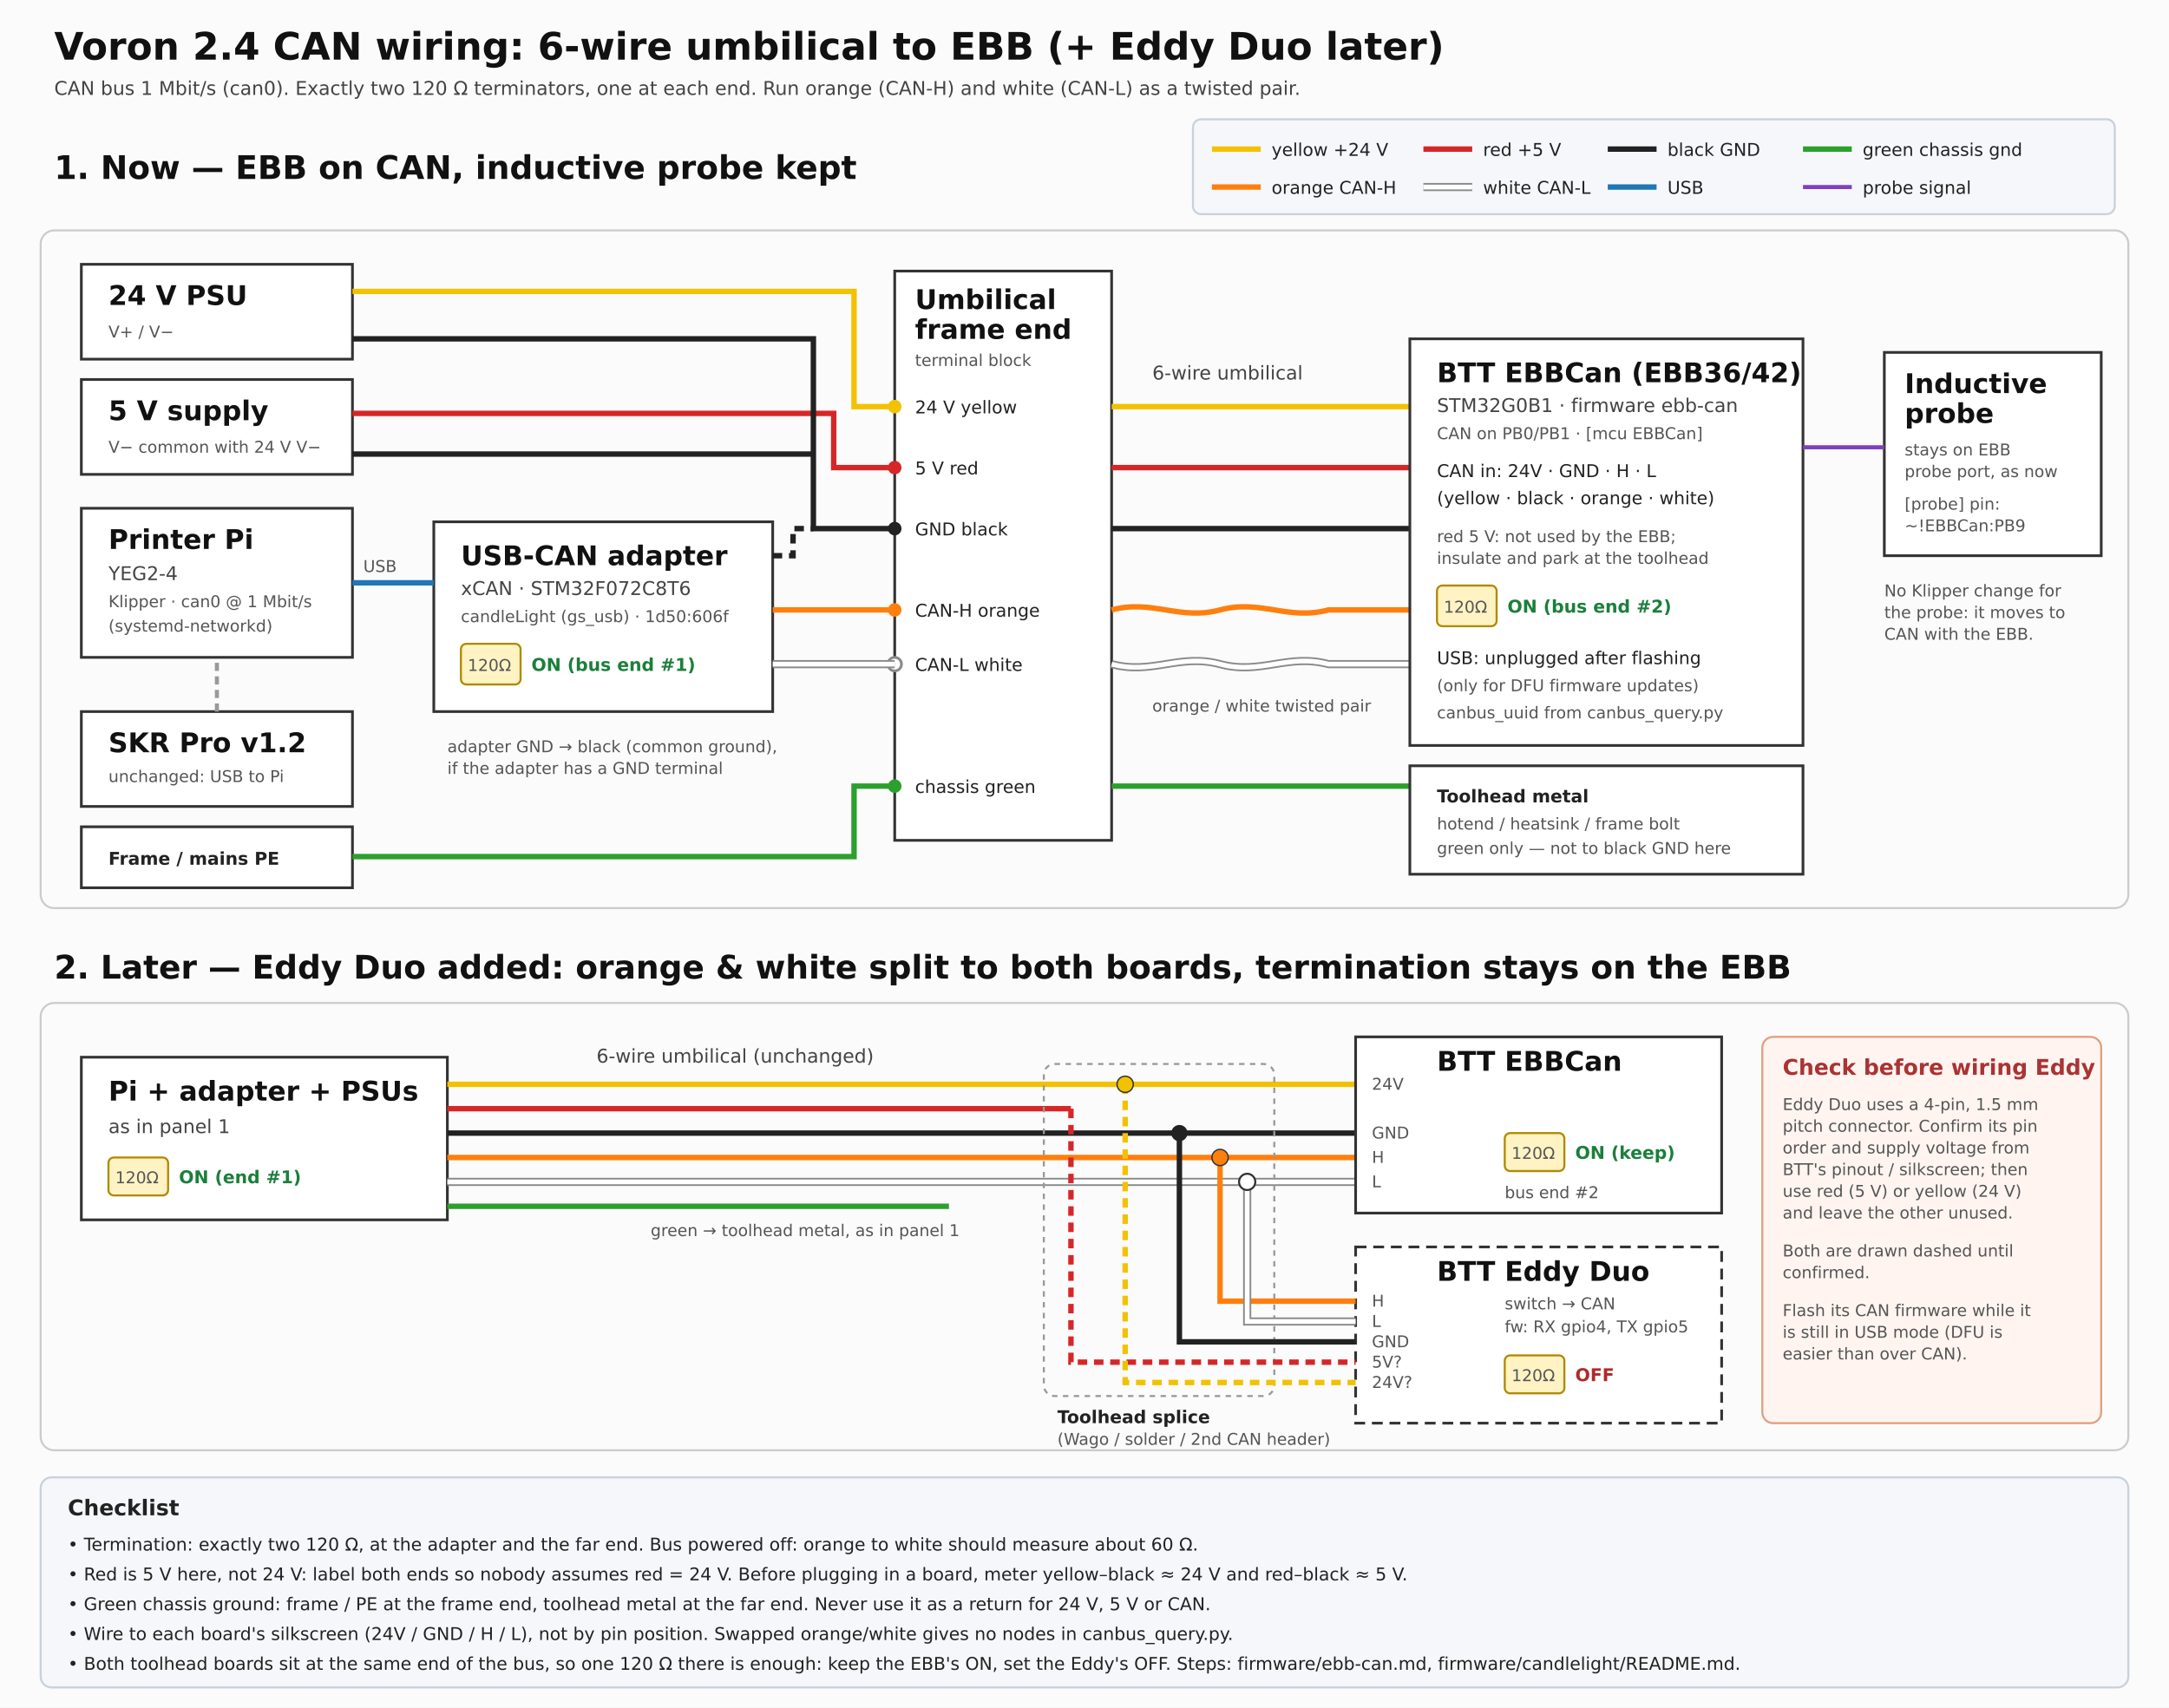
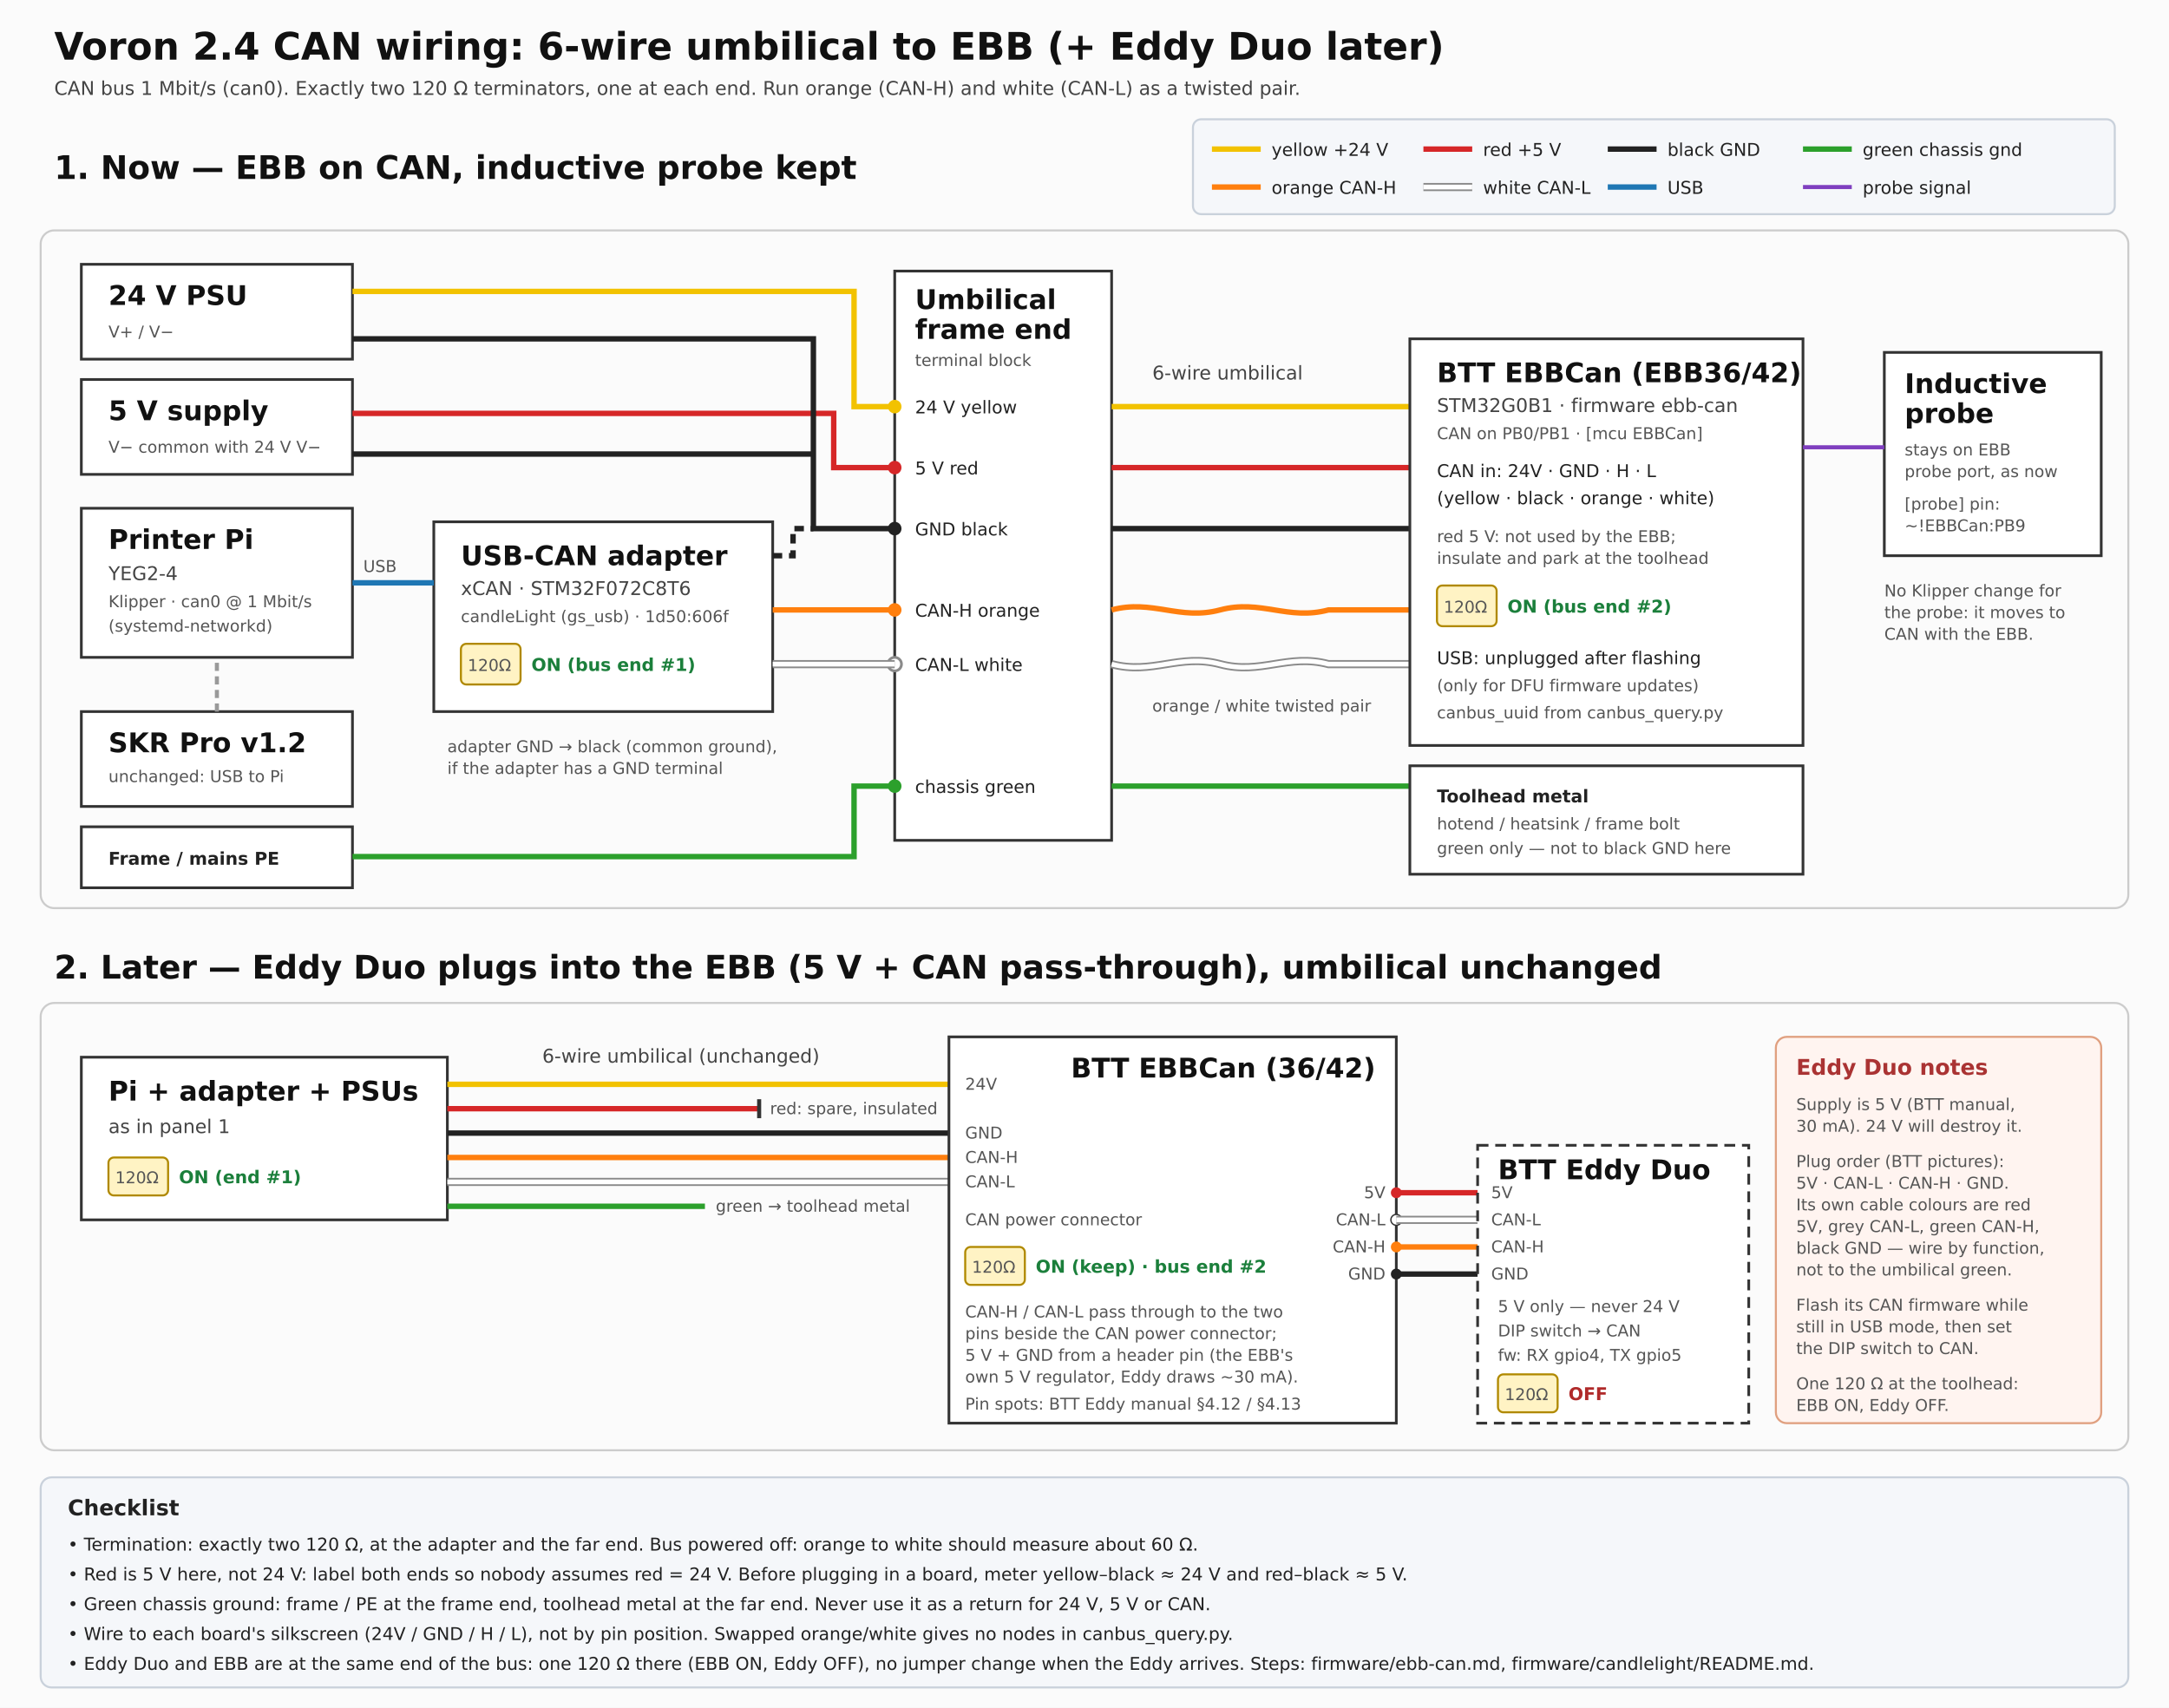
<svg xmlns="http://www.w3.org/2000/svg" width="1600" height="1260" viewBox="0 0 1600 1260" font-family="DejaVu Sans, Liberation Sans, Arial, sans-serif">
  <defs>
    <style>
      .box { fill: #ffffff; stroke: #333; stroke-width: 2; }
      .boxfut { fill: #ffffff; stroke: #333; stroke-width: 2; stroke-dasharray: 8 5; }
      .title { font-size: 20px; font-weight: bold; fill: #111; }
      .sub { font-size: 14px; fill: #444; }
      .lbl { font-size: 13px; fill: #222; }
      .small { font-size: 12px; fill: #555; }
      .panel { font-size: 24px; font-weight: bold; fill: #111; }
      .on { fill: #1b7f3b; font-weight: bold; }
      .off { fill: #b02a2a; font-weight: bold; }
      .w24 { stroke: #f2c200; stroke-width: 4; fill: none; }
      .w5 { stroke: #d62728; stroke-width: 4; fill: none; }
      .wgnd { stroke: #222; stroke-width: 4; fill: none; }
      .wh { stroke: #ff7f0e; stroke-width: 4; fill: none; }
      .wlo { stroke: #8a8a8a; stroke-width: 6; fill: none; }
      .wl { stroke: #ffffff; stroke-width: 3.5; fill: none; }
      .wpe { stroke: #2ca02c; stroke-width: 4; fill: none; }
      .usb { stroke: #1f77b4; stroke-width: 4; fill: none; }
      .usbold { stroke: #999; stroke-width: 3; fill: none; stroke-dasharray: 6 4; }
      .sig { stroke: #7f3fbf; stroke-width: 3; fill: none; }
      .dash { stroke-dasharray: 7 5; }
      .term { fill: #fff3c4; stroke: #b08900; stroke-width: 1.5; }
      .note { fill: #f5f7fa; stroke: #c9d1db; stroke-width: 1.5; }
      .warn { fill: #fff4f0; stroke: #e0a080; stroke-width: 1.5; }
    </style>
  </defs>
  <rect width="1600" height="1260" fill="#fbfbfb" />
  <text x="40" y="44" font-size="28" font-weight="bold" fill="#111">Voron 2.4 CAN wiring: 6-wire umbilical to EBB (+ Eddy Duo later)</text>
  <text x="40" y="70" class="sub">CAN bus 1 Mbit/s (can0). Exactly two 120 Ω terminators, one at each end. Run orange (CAN-H) and white (CAN-L) as a twisted pair.</text>
  <g transform="translate(880,88)">
    <rect x="0" y="0" width="680" height="70" class="note" rx="6" />
    <line x1="14" y1="22" x2="50" y2="22" class="w24" />
    <text x="58" y="27" class="lbl">yellow +24 V</text>
    <line x1="170" y1="22" x2="206" y2="22" class="w5" />
    <text x="214" y="27" class="lbl">red +5 V</text>
    <line x1="306" y1="22" x2="342" y2="22" class="wgnd" />
    <text x="350" y="27" class="lbl">black GND</text>
    <line x1="450" y1="22" x2="486" y2="22" class="wpe" />
    <text x="494" y="27" class="lbl">green chassis gnd</text>
    <line x1="14" y1="50" x2="50" y2="50" class="wh" />
    <text x="58" y="55" class="lbl">orange CAN-H</text>
    <line x1="170" y1="50" x2="206" y2="50" class="wlo" />
    <line x1="170" y1="50" x2="206" y2="50" class="wl" />
    <text x="214" y="55" class="lbl">white CAN-L</text>
    <line x1="306" y1="50" x2="342" y2="50" class="usb" />
    <text x="350" y="55" class="lbl">USB</text>
    <line x1="450" y1="50" x2="486" y2="50" class="sig" />
    <text x="494" y="55" class="lbl">probe signal</text>
  </g>
  <text x="40" y="132" class="panel">1. Now — EBB on CAN, inductive probe kept</text>
  <rect x="30" y="170" width="1540" height="500" fill="none" stroke="#ccc" stroke-width="1.5" rx="10" />
  <rect x="60" y="195" width="200" height="70" class="box" />
  <text x="80" y="225" class="title">24 V PSU</text>
  <text x="80" y="249" class="small">V+ / V−</text>
  <rect x="60" y="280" width="200" height="70" class="box" />
  <text x="80" y="310" class="title">5 V supply</text>
  <text x="80" y="334" class="small">V− common with 24 V V−</text>
  <rect x="60" y="375" width="200" height="110" class="box" />
  <text x="80" y="405" class="title">Printer Pi</text>
  <text x="80" y="428" class="sub">YEG2-4</text>
  <text x="80" y="448" class="small">Klipper · can0 @ 1 Mbit/s</text>
  <text x="80" y="466" class="small">(systemd-networkd)</text>
  <rect x="60" y="525" width="200" height="70" class="box" />
  <text x="80" y="555" class="title">SKR Pro v1.2</text>
  <text x="80" y="577" class="small">unchanged: USB to Pi</text>
  <path d="M160,525 L160,485" class="usbold" />
  <rect x="60" y="610" width="200" height="45" class="box" />
  <text x="80" y="638" class="lbl" font-weight="bold">Frame / mains PE</text>
  <rect x="320" y="385" width="250" height="140" class="box" />
  <text x="340" y="417" class="title">USB-CAN adapter</text>
  <text x="340" y="439" class="sub">xCAN · STM32F072C8T6</text>
  <text x="340" y="459" class="small">candleLight (gs_usb) · 1d50:606f</text>
  <rect x="340" y="475" width="44" height="30" class="term" rx="4" />
  <text x="345" y="495" class="small">120Ω</text>
  <text x="392" y="495" class="lbl on">ON (bus end #1)</text>
  <path d="M260,430 L320,430" class="usb" />
  <text x="268" y="422" class="small">USB</text>
  <rect x="660" y="200" width="160" height="420" class="box" />
  <text x="675" y="228" class="title">Umbilical</text>
  <text x="675" y="250" class="title">frame end</text>
  <text x="675" y="270" class="small">terminal block</text>
  <circle cx="660" cy="300" r="5" fill="#f2c200" />
  <text x="675" y="305" class="lbl">24 V  yellow</text>
  <circle cx="660" cy="345" r="5" fill="#d62728" />
  <text x="675" y="350" class="lbl">5 V  red</text>
  <circle cx="660" cy="390" r="5" fill="#222" />
  <text x="675" y="395" class="lbl">GND  black</text>
  <circle cx="660" cy="450" r="5" fill="#ff7f0e" />
  <text x="675" y="455" class="lbl">CAN-H  orange</text>
  <circle cx="660" cy="490" r="5" fill="#fff" stroke="#8a8a8a" stroke-width="2" />
  <text x="675" y="495" class="lbl">CAN-L  white</text>
  <circle cx="660" cy="580" r="5" fill="#2ca02c" />
  <text x="675" y="585" class="lbl">chassis  green</text>
  <path d="M260,215 L630,215 L630,300 L660,300" class="w24" />
  <path d="M260,305 L615,305 L615,345 L660,345" class="w5" />
  <path d="M260,250 L600,250 L600,390 L660,390" class="wgnd" />
  <path d="M260,335 L600,335" class="wgnd" />
  <path d="M570,450 L660,450" class="wh" />
  <path d="M570,490 L660,490" class="wlo" />
  <path d="M570,490 L660,490" class="wl" />
  <path d="M570,410 L585,410 L585,390 L600,390" class="wgnd dash" />
  <path d="M260,632 L630,632 L630,580 L660,580" class="wpe" />
  <text x="330" y="555" class="small">adapter GND → black (common ground),</text>
  <text x="330" y="571" class="small">if the adapter has a GND terminal</text>
  <path d="M820,300 L1040,300" class="w24" />
  <path d="M820,345 L1040,345" class="w5" />
  <path d="M820,390 L1040,390" class="wgnd" />
  <path d="M820,450 C850,442 870,458 900,450 C930,442 950,458 980,450 L1040,450" class="wh" />
  <path d="M820,490 C850,498 870,482 900,490 C930,498 950,482 980,490 L1040,490" class="wlo" />
  <path d="M820,490 C850,498 870,482 900,490 C930,498 950,482 980,490 L1040,490" class="wl" />
  <path d="M820,580 L1040,580" class="wpe" />
  <text x="850" y="280" class="sub">6-wire umbilical</text>
  <text x="850" y="525" class="small">orange / white twisted pair</text>
  <rect x="1040" y="250" width="290" height="300" class="box" />
  <text x="1060" y="282" class="title">BTT EBBCan (EBB36/42)</text>
  <text x="1060" y="304" class="sub">STM32G0B1 · firmware ebb-can</text>
  <text x="1060" y="324" class="small">CAN on PB0/PB1 · [mcu EBBCan]</text>
  <text x="1060" y="352" class="lbl">CAN in: 24V · GND · H · L</text>
  <text x="1060" y="372" class="lbl">(yellow · black · orange · white)</text>
  <text x="1060" y="400" class="small">red 5 V: not used by the EBB;</text>
  <text x="1060" y="416" class="small">insulate and park at the toolhead</text>
  <rect x="1060" y="432" width="44" height="30" class="term" rx="4" />
  <text x="1065" y="452" class="small">120Ω</text>
  <text x="1112" y="452" class="lbl on">ON (bus end #2)</text>
  <text x="1060" y="490" class="lbl">USB: unplugged after flashing</text>
  <text x="1060" y="510" class="small">(only for DFU firmware updates)</text>
  <text x="1060" y="530" class="small">canbus_uuid from canbus_query.py</text>
  <rect x="1040" y="565" width="290" height="80" class="box" />
  <text x="1060" y="592" class="lbl" font-weight="bold">Toolhead metal</text>
  <text x="1060" y="612" class="small">hotend / heatsink / frame bolt</text>
  <text x="1060" y="630" class="small">green only — not to black GND here</text>
  <rect x="1390" y="260" width="160" height="150" class="box" />
  <text x="1405" y="290" class="title">Inductive</text>
  <text x="1405" y="312" class="title">probe</text>
  <text x="1405" y="336" class="small">stays on EBB</text>
  <text x="1405" y="352" class="small">probe port, as now</text>
  <text x="1405" y="376" class="small">[probe] pin:</text>
  <text x="1405" y="392" class="small">~!EBBCan:PB9</text>
  <path d="M1330,330 L1390,330" class="sig" />
  <text x="1390" y="440" class="small">No Klipper change for</text>
  <text x="1390" y="456" class="small">the probe: it moves to</text>
  <text x="1390" y="472" class="small">CAN with the EBB.</text>
-   <text x="40" y="722" class="panel">2. Later — Eddy Duo added: orange &amp; white split to both boards, termination stays on the EBB</text>
+   <text x="40" y="722" class="panel">2. Later — Eddy Duo plugs into the EBB (5 V + CAN pass-through), umbilical unchanged</text>
  <rect x="30" y="740" width="1540" height="330" fill="none" stroke="#ccc" stroke-width="1.5" rx="10" />
  <rect x="60" y="780" width="270" height="120" class="box" />
  <text x="80" y="812" class="title">Pi + adapter + PSUs</text>
  <text x="80" y="836" class="sub">as in panel 1</text>
  <rect x="80" y="854" width="44" height="28" class="term" rx="4" />
  <text x="85" y="873" class="small">120Ω</text>
  <text x="132" y="873" class="lbl on">ON (end #1)</text>
-   <path d="M330,800 L1000,800" class="w24" />
-   <path d="M330,818 L790,818" class="w5" />
-   <path d="M330,836 L1000,836" class="wgnd" />
-   <path d="M330,854 L1000,854" class="wh" />
-   <path d="M330,872 L1000,872" class="wlo" />
-   <path d="M330,872 L1000,872" class="wl" />
-   <path d="M330,890 L700,890" class="wpe" />
-   <text x="440" y="784" class="sub">6-wire umbilical (unchanged)</text>
-   <text x="480" y="912" class="small">green → toolhead metal, as in panel 1</text>
-   <rect x="770" y="785" width="170" height="245" fill="none" stroke="#999" stroke-width="1.5" stroke-dasharray="4 4" rx="8" />
-   <text x="780" y="1050" class="lbl" font-weight="bold">Toolhead splice</text>
-   <text x="780" y="1066" class="small">(Wago / solder / 2nd CAN header)</text>
-   <rect x="1000" y="765" width="270" height="130" class="box" />
-   <text x="1060" y="790" class="title">BTT EBBCan</text>
-   <text x="1012" y="804" class="small">24V</text>
-   <text x="1012" y="840" class="small">GND</text>
-   <text x="1012" y="858" class="small">H</text>
-   <text x="1012" y="876" class="small">L</text>
-   <rect x="1110" y="836" width="44" height="28" class="term" rx="4" />
-   <text x="1115" y="855" class="small">120Ω</text>
-   <text x="1162" y="855" class="lbl on">ON (keep)</text>
-   <text x="1110" y="884" class="small">bus end #2</text>
-   <rect x="1000" y="920" width="270" height="130" class="boxfut" />
-   <text x="1060" y="945" class="title">BTT Eddy Duo</text>
-   <text x="1110" y="966" class="small">switch → CAN</text>
-   <text x="1110" y="983" class="small">fw: RX gpio4, TX gpio5</text>
-   <rect x="1110" y="1000" width="44" height="28" class="term" rx="4" />
-   <text x="1115" y="1019" class="small">120Ω</text>
-   <text x="1162" y="1019" class="lbl off">OFF</text>
-   <path d="M900,854 L900,960 L1000,960" class="wh" />
-   <path d="M920,872 L920,975 L1000,975" class="wlo" />
-   <path d="M920,872 L920,975 L1000,975" class="wl" />
-   <path d="M870,836 L870,990 L1000,990" class="wgnd" />
-   <path d="M790,818 L790,1005 L1000,1005" class="w5 dash" />
-   <path d="M830,800 L830,1020 L1000,1020" class="w24 dash" />
-   <circle cx="900" cy="854" r="6" fill="#ff7f0e" stroke="#333" stroke-width="1" />
-   <circle cx="920" cy="872" r="6" fill="#fff" stroke="#333" stroke-width="1.5" />
-   <circle cx="870" cy="836" r="6" fill="#222" />
-   <circle cx="830" cy="800" r="6" fill="#f2c200" stroke="#333" stroke-width="1" />
-   <text x="1012" y="964" class="small">H</text>
-   <text x="1012" y="979" class="small">L</text>
-   <text x="1012" y="994" class="small">GND</text>
-   <text x="1012" y="1009" class="small">5V?</text>
-   <text x="1012" y="1024" class="small">24V?</text>
-   <rect x="1300" y="765" width="250" height="285" class="warn" rx="8" />
-   <text x="1315" y="793" font-size="16" font-weight="bold" fill="#a33">Check before wiring Eddy</text>
-   <text x="1315" y="819" class="small">Eddy Duo uses a 4-pin, 1.5 mm</text>
-   <text x="1315" y="835" class="small">pitch connector. Confirm its pin</text>
-   <text x="1315" y="851" class="small">order and supply voltage from</text>
-   <text x="1315" y="867" class="small">BTT's pinout / silkscreen; then</text>
-   <text x="1315" y="883" class="small">use red (5 V) or yellow (24 V)</text>
-   <text x="1315" y="899" class="small">and leave the other unused.</text>
-   <text x="1315" y="927" class="small">Both are drawn dashed until</text>
-   <text x="1315" y="943" class="small">confirmed.</text>
-   <text x="1315" y="971" class="small">Flash its CAN firmware while it</text>
-   <text x="1315" y="987" class="small">is still in USB mode (DFU is</text>
-   <text x="1315" y="1003" class="small">easier than over CAN).</text>
+   <path d="M330,800 L700,800" class="w24" />
+   <path d="M330,818 L560,818" class="w5" />
+   <path d="M330,836 L700,836" class="wgnd" />
+   <path d="M330,854 L700,854" class="wh" />
+   <path d="M330,872 L700,872" class="wlo" />
+   <path d="M330,872 L700,872" class="wl" />
+   <path d="M330,890 L520,890" class="wpe" />
+   <text x="400" y="784" class="sub">6-wire umbilical (unchanged)</text>
+   <line x1="560" y1="811" x2="560" y2="825" stroke="#333" stroke-width="3" />
+   <text x="568" y="822" class="small">red: spare, insulated</text>
+   <text x="528" y="894" class="small">green → toolhead metal</text>
+   <rect x="700" y="765" width="330" height="285" class="box" />
+   <text x="790" y="795" class="title">BTT EBBCan (36/42)</text>
+   <text x="712" y="804" class="small">24V</text>
+   <text x="712" y="840" class="small">GND</text>
+   <text x="712" y="858" class="small">CAN-H</text>
+   <text x="712" y="876" class="small">CAN-L</text>
+   <text x="712" y="904" class="small">CAN power connector</text>
+   <rect x="712" y="920" width="44" height="28" class="term" rx="4" />
+   <text x="717" y="939" class="small">120Ω</text>
+   <text x="764" y="939" class="lbl on">ON (keep) · bus end #2</text>
+   <text x="712" y="972" class="small">CAN-H / CAN-L pass through to the two</text>
+   <text x="712" y="988" class="small">pins beside the CAN power connector;</text>
+   <text x="712" y="1004" class="small">5 V + GND from a header pin (the EBB's</text>
+   <text x="712" y="1020" class="small">own 5 V regulator, Eddy draws ~30 mA).</text>
+   <text x="712" y="1040" class="small">Pin spots: BTT Eddy manual §4.12 / §4.13</text>
+   <text x="1022" y="884" class="small" text-anchor="end">5V</text>
+   <text x="1022" y="904" class="small" text-anchor="end">CAN-L</text>
+   <text x="1022" y="924" class="small" text-anchor="end">CAN-H</text>
+   <text x="1022" y="944" class="small" text-anchor="end">GND</text>
+   <circle cx="1030" cy="880" r="4" fill="#d62728" />
+   <circle cx="1030" cy="900" r="4" fill="#fff" stroke="#333" />
+   <circle cx="1030" cy="920" r="4" fill="#ff7f0e" />
+   <circle cx="1030" cy="940" r="4" fill="#222" />
+   <path d="M1030,880 L1090,880" class="w5" />
+   <path d="M1030,900 L1090,900" class="wlo" />
+   <path d="M1030,900 L1090,900" class="wl" />
+   <path d="M1030,920 L1090,920" class="wh" />
+   <path d="M1030,940 L1090,940" class="wgnd" />
+   <rect x="1090" y="845" width="200" height="205" class="boxfut" />
+   <text x="1105" y="870" class="title">BTT Eddy Duo</text>
+   <text x="1100" y="884" class="small">5V</text>
+   <text x="1100" y="904" class="small">CAN-L</text>
+   <text x="1100" y="924" class="small">CAN-H</text>
+   <text x="1100" y="944" class="small">GND</text>
+   <text x="1105" y="968" class="small">5 V only — never 24 V</text>
+   <text x="1105" y="986" class="small">DIP switch → CAN</text>
+   <text x="1105" y="1004" class="small">fw: RX gpio4, TX gpio5</text>
+   <rect x="1105" y="1014" width="44" height="28" class="term" rx="4" />
+   <text x="1110" y="1033" class="small">120Ω</text>
+   <text x="1157" y="1033" class="lbl off">OFF</text>
+   <rect x="1310" y="765" width="240" height="285" class="warn" rx="8" />
+   <text x="1325" y="793" font-size="16" font-weight="bold" fill="#a33">Eddy Duo notes</text>
+   <text x="1325" y="819" class="small">Supply is 5 V (BTT manual,</text>
+   <text x="1325" y="835" class="small">30 mA). 24 V will destroy it.</text>
+   <text x="1325" y="861" class="small">Plug order (BTT pictures):</text>
+   <text x="1325" y="877" class="small">5V · CAN-L · CAN-H · GND.</text>
+   <text x="1325" y="893" class="small">Its own cable colours are red</text>
+   <text x="1325" y="909" class="small">5V, grey CAN-L, green CAN-H,</text>
+   <text x="1325" y="925" class="small">black GND — wire by function,</text>
+   <text x="1325" y="941" class="small">not to the umbilical green.</text>
+   <text x="1325" y="967" class="small">Flash its CAN firmware while</text>
+   <text x="1325" y="983" class="small">still in USB mode, then set</text>
+   <text x="1325" y="999" class="small">the DIP switch to CAN.</text>
+   <text x="1325" y="1025" class="small">One 120 Ω at the toolhead:</text>
+   <text x="1325" y="1041" class="small">EBB ON, Eddy OFF.</text>
  <rect x="30" y="1090" width="1540" height="155" class="note" rx="8" />
  <text x="50" y="1118" font-size="16" font-weight="bold" fill="#222">Checklist</text>
  <text x="50" y="1144" class="lbl">• Termination: exactly two 120 Ω, at the adapter and the far end. Bus powered off: orange to white should measure about 60 Ω.</text>
  <text x="50" y="1166" class="lbl">• Red is 5 V here, not 24 V: label both ends so nobody assumes red = 24 V. Before plugging in a board, meter yellow–black ≈ 24 V and red–black ≈ 5 V.</text>
  <text x="50" y="1188" class="lbl">• Green chassis ground: frame / PE at the frame end, toolhead metal at the far end. Never use it as a return for 24 V, 5 V or CAN.</text>
  <text x="50" y="1210" class="lbl">• Wire to each board's silkscreen (24V / GND / H / L), not by pin position. Swapped orange/white gives no nodes in canbus_query.py.</text>
-   <text x="50" y="1232" class="lbl">• Both toolhead boards sit at the same end of the bus, so one 120 Ω there is enough: keep the EBB's ON, set the Eddy's OFF. Steps: firmware/ebb-can.md, firmware/candlelight/README.md.</text>
+   <text x="50" y="1232" class="lbl">• Eddy Duo and EBB are at the same end of the bus: one 120 Ω there (EBB ON, Eddy OFF), no jumper change when the Eddy arrives. Steps: firmware/ebb-can.md, firmware/candlelight/README.md.</text>
</svg>
